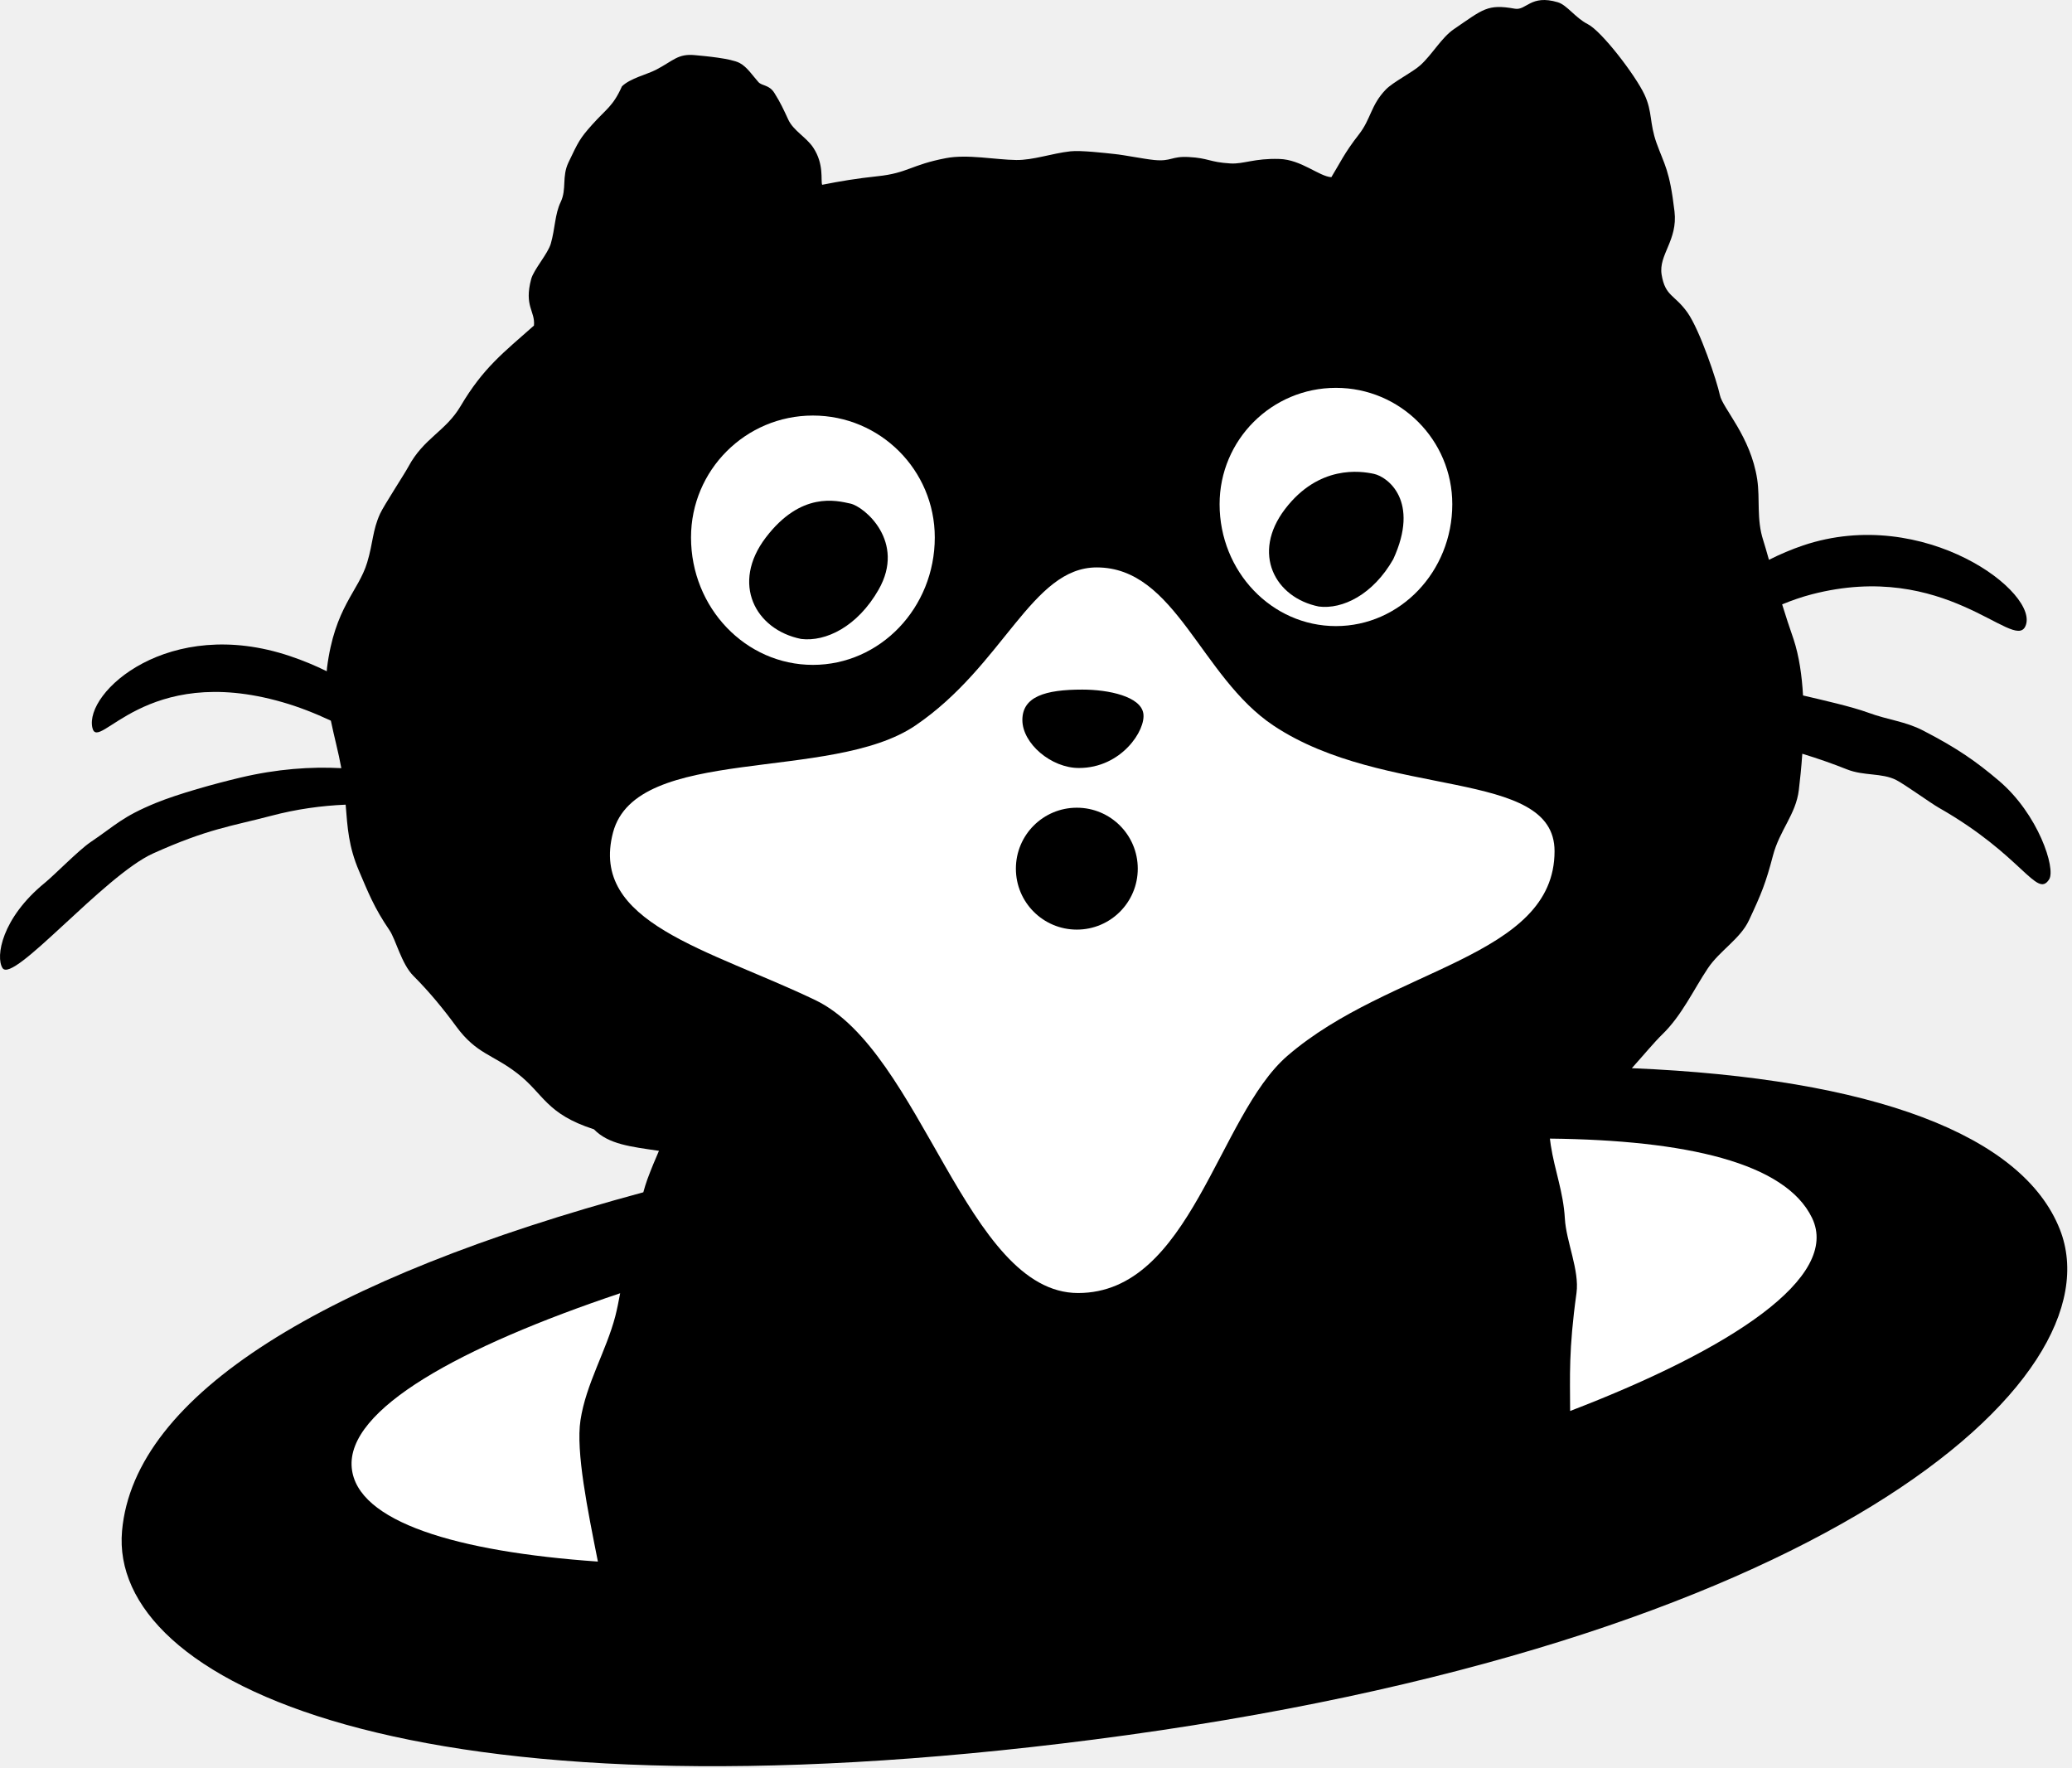
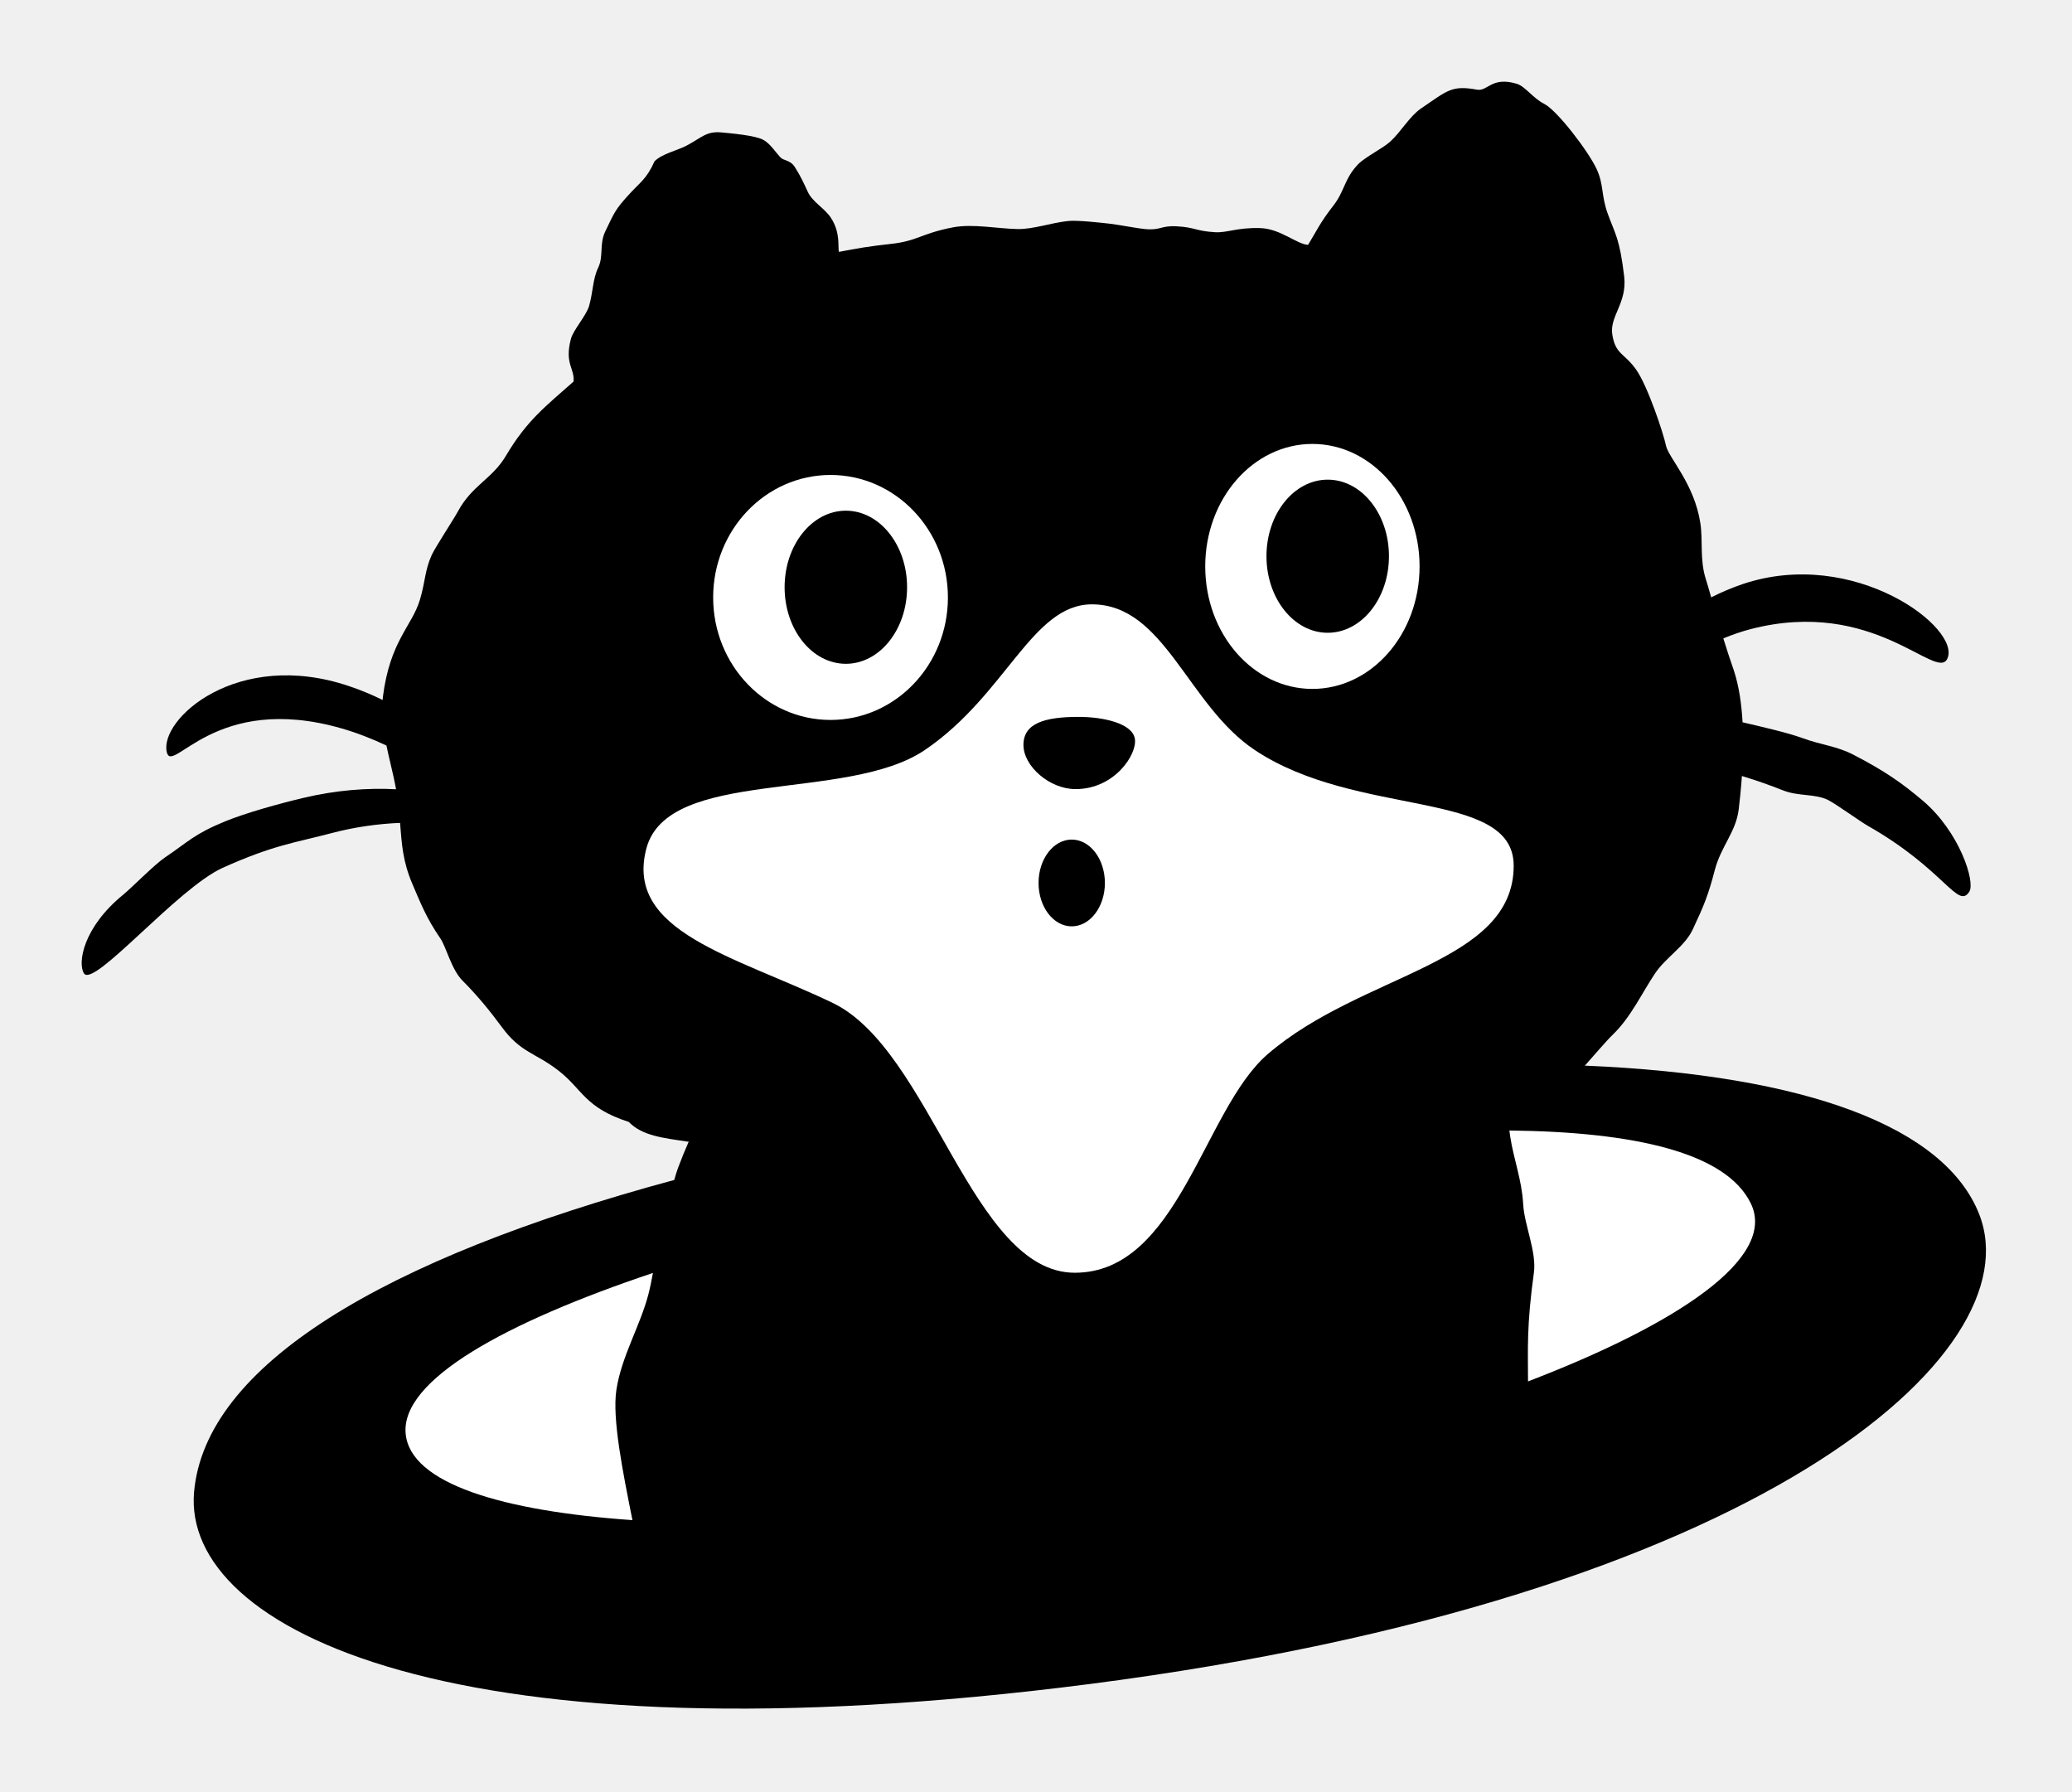
- <svg xmlns="http://www.w3.org/2000/svg" viewBox="0 0 374 319" width="374" height="319">
+ <svg xmlns="http://www.w3.org/2000/svg" viewBox="0 0 406 351" width="406" height="351">
  <style>
@keyframes head-t {
-   0% { transform: translate(193px, 210px) rotate(-3deg) scale(1, 1) translate(-193px, -210px); animation-timing-function: cubic-bezier(0.65, 0, 0.35, 1); }
-   100% { transform: translate(193px, 210px) rotate(0deg) scale(1, 1) translate(-193px, -210px); }
+   0% { transform: translate(209px, 226px) rotate(-3deg) scale(1, 1) translate(-209px, -226px); animation-timing-function: cubic-bezier(0.65, 0, 0.35, 1); }
+   100% { transform: translate(209px, 226px) rotate(0deg) scale(1, 1) translate(-209px, -226px); }
}
@keyframes eye-l-white-s {
-   0% { d: path("M168.73 97C168.73 84.85 158.88 75 146.73 75C134.58 75 124.73 84.85 124.73 97C124.73 109.7 134.58 120 146.73 120C158.88 120 168.73 109.7 168.73 97Z"); }
-   8.333% { d: path("M168.73 97C168.73 84.85 158.88 75 146.73 75C134.58 75 124.73 84.85 124.73 97C124.73 109.7 134.58 120 146.73 120C158.88 120 168.73 109.7 168.73 97Z"); animation-timing-function: cubic-bezier(0.42, 0, 0.58, 1); }
-   100% { d: path("M166.74 102.56C166.74 91.51 157.79 82.56 146.74 82.56C135.69 82.56 126.74 91.51 126.74 102.56C126.74 114.16 135.69 123.56 146.74 123.56C157.79 123.56 166.74 114.16 166.74 102.56Z"); }
+   0% { d: path("M185.74 117.06C185.74 103.81 175.44 93.06 162.74 93.06C150.04 93.06 139.74 103.81 139.74 117.06C139.74 130.31 150.04 141.06 162.74 141.06C175.44 141.06 185.74 130.31 185.74 117.06Z"); }
+   8.333% { d: path("M185.74 117.06C185.74 103.81 175.44 93.06 162.74 93.06C150.04 93.06 139.74 103.81 139.74 117.06C139.74 130.31 150.04 141.06 162.74 141.06C175.44 141.06 185.74 130.31 185.74 117.06Z"); animation-timing-function: cubic-bezier(0.42, 0, 0.58, 1); }
+   100% { d: path("M182.74 118.56C182.74 107.51 173.79 98.56 162.74 98.56C151.69 98.56 142.74 107.51 142.74 118.56C142.74 130.16 151.69 139.56 162.74 139.56C173.79 139.56 182.74 130.16 182.74 118.56Z"); }
}
@keyframes eye-r-white-s {
-   0% { d: path("M262.14 91C262.14 79.4 252.74 70 241.14 70C229.54 70 220.14 79.4 220.14 91C220.14 103.15 229.54 113 241.14 113C252.74 113 262.14 103.15 262.14 91Z"); }
-   8.333% { d: path("M262.14 91C262.14 79.4 252.74 70 241.14 70C229.54 70 220.14 79.4 220.14 91C220.14 103.15 229.54 113 241.14 113C252.74 113 262.14 103.15 262.14 91Z"); animation-timing-function: cubic-bezier(0.42, 0, 0.58, 1); }
-   100% { d: path("M260.16 96.48C260.16 85.99 251.65 77.48 241.16 77.48C230.67 77.48 222.16 85.99 222.16 96.48C222.16 107.53 230.67 116.48 241.16 116.48C251.65 116.48 260.16 107.53 260.16 96.48Z"); }
+   0% { d: path("M278.16 110.98C278.16 97.72 268.76 86.98 257.16 86.98C245.56 86.98 236.16 97.72 236.16 110.98C236.16 124.23 245.56 134.98 257.16 134.98C268.76 134.98 278.16 124.23 278.16 110.98Z"); }
+   8.333% { d: path("M278.16 110.98C278.16 97.72 268.76 86.98 257.16 86.98C245.56 86.98 236.16 97.72 236.16 110.98C236.16 124.23 245.56 134.98 257.16 134.98C268.76 134.98 278.16 124.23 278.16 110.98Z"); animation-timing-function: cubic-bezier(0.42, 0, 0.58, 1); }
+   100% { d: path("M276.16 112.48C276.16 101.99 267.65 93.48 257.16 93.48C246.67 93.48 238.16 101.99 238.16 112.48C238.16 123.53 246.67 132.48 257.16 132.48C267.65 132.48 276.16 123.53 276.16 112.48Z"); }
}
- @keyframes eye-l-pupil-s-normal {
-   0% { opacity: 0; }
-   8.333% { opacity: 0; animation-timing-function: cubic-bezier(0.42, 0, 0.58, 1); }
-   100% { opacity: 1; }
+ @keyframes eye-l-pupil-s {
+   0% { d: path("M177.74 115.06C177.74 106.78 172.37 100.06 165.74 100.06C159.11 100.06 153.74 106.78 153.74 115.06C153.74 123.34 159.11 130.06 165.74 130.06C172.37 130.06 177.74 123.34 177.74 115.06Z"); }
+   8.333% { d: path("M177.74 115.06C177.74 106.78 172.37 100.06 165.74 100.06C159.11 100.06 153.74 106.78 153.74 115.06C153.74 123.34 159.11 130.06 165.74 130.06C172.37 130.06 177.74 123.34 177.74 115.06Z"); animation-timing-function: cubic-bezier(0.42, 0, 0.58, 1); }
+   100% { d: path("M174.94 119.06C174.94 111.77 169.48 105.86 162.74 105.86C156 105.86 150.54 111.77 150.54 119.06C150.54 126.35 156 132.26 162.74 132.26C169.48 132.26 174.94 126.35 174.94 119.06Z"); }
}
- @keyframes eye-r-pupil-s-normal {
-   0% { opacity: 0; }
-   8.333% { opacity: 0; animation-timing-function: cubic-bezier(0.42, 0, 0.58, 1); }
-   100% { opacity: 1; }
+ @keyframes eye-r-pupil-s {
+   0% { d: path("M272.16 108.98C272.16 100.7 266.79 93.98 260.16 93.98C253.53 93.98 248.16 100.7 248.16 108.98C248.16 117.26 253.53 123.98 260.16 123.98C266.79 123.98 272.16 117.26 272.16 108.98Z"); }
+   8.333% { d: path("M272.16 108.98C272.16 100.7 266.79 93.98 260.16 93.98C253.53 93.98 248.16 100.7 248.16 108.98C248.16 117.26 253.53 123.98 260.16 123.98C266.79 123.98 272.16 117.26 272.16 108.98Z"); animation-timing-function: cubic-bezier(0.42, 0, 0.58, 1); }
+   100% { d: path("M269.36 112.98C269.36 105.69 263.9 99.78 257.16 99.78C250.42 99.78 244.96 105.69 244.96 112.98C244.96 120.27 250.42 126.18 257.16 126.18C263.9 126.18 269.36 120.27 269.36 112.98Z"); }
}
@keyframes nose-s {
-   0% { d: path("M194.76 138.61C202.42 138.61 206.88 131.76 206.37 128.74 205.87 125.72 200.2 124.46 195.35 124.46 188.68 124.46 184.54 125.72 184.54 129.95 184.54 134.18 189.74 138.63 194.76 138.61Z"); }
-   8.333% { d: path("M194.76 138.61C202.42 138.61 206.88 131.76 206.37 128.74 205.87 125.72 200.2 124.46 195.35 124.46 188.68 124.46 184.54 125.72 184.54 129.95 184.54 134.18 189.74 138.63 194.76 138.61Z"); animation-timing-function: cubic-bezier(0.42, 0, 0.58, 1); }
-   100% { d: path("M194.76 138.61C202.43 138.61 206.88 131.76 206.37 128.74C205.87 125.72 200.2 124.46 195.35 124.46C188.68 124.46 184.54 125.72 184.54 129.95C184.54 134.18 189.74 138.63 194.76 138.61Z"); }
+   0% { d: path("M210.76 154.61C218.42 154.61 222.88 147.76 222.37 144.74C221.87 141.72 216.2 140.46 211.35 140.46C204.68 140.46 200.54 141.72 200.54 145.95C200.54 150.18 205.74 154.63 210.76 154.61Z"); }
+   8.333% { d: path("M210.76 154.61C218.42 154.61 222.88 147.76 222.37 144.74C221.87 141.72 216.2 140.46 211.35 140.46C204.68 140.46 200.54 141.72 200.54 145.95C200.54 150.18 205.74 154.63 210.76 154.61Z"); animation-timing-function: cubic-bezier(0.42, 0, 0.58, 1); }
+   100% { d: path("M210.76 154.61C218.43 154.61 222.88 147.76 222.37 144.74C221.87 141.72 216.2 140.46 211.35 140.46C204.68 140.46 200.54 141.72 200.54 145.95C200.54 150.18 205.74 154.63 210.76 154.61Z"); }
}
@keyframes mouth-s {
-   0% { d: path("M205.37 156.78C205.37 150.7 200.45 145.78 194.37 145.78C188.29 145.78 183.37 150.7 183.37 156.78C183.37 162.86 188.29 167.78 194.37 167.78C200.45 167.78 205.37 162.86 205.37 156.78Z"); animation-timing-function: cubic-bezier(0.42, 0, 0.58, 1); }
-   100% { d: path("M207.63 154.43C207.63 151.67 201.36 149.43 193.63 149.43C185.9 149.43 179.63 151.67 179.63 154.43C179.63 158.85 185.9 162.43 193.63 162.43C201.36 162.43 207.63 158.85 207.63 154.43Z"); }
+   0% { d: path("M216.5 173C216.5 168.31 213.59 164.5 210 164.5C206.41 164.5 203.5 168.31 203.5 173C203.5 177.69 206.41 181.5 210 181.5C213.59 181.5 216.5 177.69 216.5 173Z"); animation-timing-function: cubic-bezier(0.42, 0, 0.58, 1); }
+   100% { d: path("M223.63 170.43C223.63 167.67 217.36 165.43 209.63 165.43C201.9 165.43 195.63 167.67 195.63 170.43C195.63 174.85 201.9 178.43 209.63 178.43C217.36 178.43 223.63 174.85 223.63 170.43Z"); }
}
</style>
  <g id="body" style="transform-box: view-box; transform-origin: 0px 0px">
-     <path d="M294.55 192.79C296.62 190.49 298.66 188.03 300.03 186.71C303.57 183.29 305.69 178.62 308.28 174.75C310.41 171.57 314.12 169.46 315.69 166.1C317.96 161.26 318.73 159.35 320.02 154.43C321.23 149.82 324.15 147 324.69 142.61C324.91 140.78 325.15 138.52 325.32 136.04C328.17 136.91 330.87 137.86 333.38 138.86C336.45 140.08 339.67 139.46 342.27 140.78C343.75 141.53 348.59 145.01 349.92 145.76C365.1 154.39 367.62 162.29 369.88 158.7C371.1 156.76 367.93 146.95 360.79 140.9C356.71 137.44 353.33 135.06 347.14 131.86C343.91 130.18 340.89 129.98 337.17 128.61C334.25 127.54 328.99 126.35 325.45 125.52C325.25 121.95 324.75 118.43 323.75 115.39C322.99 113.22 322.3 111.08 321.68 109.08C323.47 108.34 325.25 107.73 327.01 107.27C351.19 100.99 363.4 117.53 365.56 113.08C368.44 107.15 347.36 91.08 325.47 98.44C323.34 99.16 321.29 100.04 319.3 101.04C318.84 99.42 318.49 98.2 318.27 97.53C317.02 93.67 317.72 90.1 317.18 86.52C316 78.74 310.95 73.72 310.44 71.3C309.93 68.86 306.85 59.59 304.57 56.38C302.25 53.13 300.58 53.51 299.93 49.59C299.33 45.97 302.87 43.4 302.25 38.15C301.36 30.62 300.46 29.84 299 25.79C297.71 22.16 298.29 20.21 296.84 17.09C295.23 13.63 289.11 5.62 286.58 4.35C284.38 3.24 282.83 0.89 281.19 0.41C276.27 -1.06 275.52 1.94 273.43 1.57C268.47 0.68 267.73 1.65 262.42 5.27C260.19 6.8 258.53 9.82 256.39 11.76C254.99 13.04 251.46 14.79 250.13 16.17C247.4 19.01 247.49 21.44 245.27 24.28C242.62 27.67 241.86 29.46 240.31 31.98C238.09 31.84 234.87 28.8 230.93 28.69C226.41 28.55 224.47 29.64 222.1 29.5C218.25 29.27 218.19 28.53 214.55 28.34C211.42 28.17 211.44 29.18 208.36 28.88C206.51 28.7 202.99 27.98 201.19 27.8C199.51 27.62 195.08 27.1 193.21 27.31C189.82 27.69 186.49 28.92 183.42 28.88C179.68 28.83 174.61 27.8 170.76 28.54C164.38 29.76 163.9 31.23 158.38 31.81C154.63 32.21 151.73 32.69 148.4 33.35C148.1 32.58 148.8 29.67 146.79 26.64C145.56 24.78 143.22 23.59 142.3 21.62C141.44 19.77 140.92 18.59 139.76 16.75C138.83 15.28 137.55 15.53 136.9 14.82C135.91 13.73 134.85 12.06 133.49 11.36C131.87 10.53 127.35 10.13 125.41 9.95C122.35 9.66 121.56 10.95 118.42 12.59C116.79 13.44 113.73 14.13 112.26 15.59C110.63 19.22 109.47 19.61 106.85 22.54C104.7 24.95 104.41 25.53 102.6 29.34C101.38 31.91 102.32 34.12 101.21 36.45C100.14 38.67 100.21 41.24 99.42 43.98C98.88 45.82 96.33 48.67 95.88 50.36C94.56 55.3 96.63 56.13 96.38 58.76C90.92 63.61 87.25 66.34 83.13 73.31C80.42 77.88 76.5 79.05 73.72 84.22C72.98 85.6 69.29 91.23 68.61 92.71C67.22 95.75 67.35 97.98 66.28 101.51C64.71 106.75 60.41 109.54 59.02 120.59C59 120.78 58.99 120.96 58.98 121.15C56.89 120.12 54.69 119.2 52.36 118.42C30.47 111.05 15.18 124.95 16.68 131.37C17.75 135.94 26.07 119.55 50.97 126.73C53.94 127.58 56.88 128.74 59.72 130.07C60.32 132.98 61.1 135.81 61.61 138.64C56.08 138.35 49.99 138.78 43.41 140.34C38.77 141.44 32.2 143.26 28.11 144.93C22.02 147.43 20.91 148.91 16.33 152C14.24 153.41 9.82 157.93 8.09 159.34C0.28 165.72 -0.82 172.69 0.45 174.71C2.32 177.68 18.79 158.02 27.64 154.03C37.61 149.55 41.7 149.15 48.91 147.25C53.55 146.02 58.09 145.41 62.39 145.23C62.73 149.42 62.91 152.77 64.81 157.21C66.39 160.89 67.5 163.81 70.3 167.89C71.44 169.55 72.46 173.98 74.63 176.14C77.48 178.99 80.01 182.07 82.35 185.26C86.02 190.25 88.86 190.24 93.36 193.71C98.19 197.43 98.5 201.01 107.2 203.82C109.87 206.55 113.84 206.95 118.94 207.71C118.23 209.33 117.53 211.02 116.85 212.85C116.58 213.58 116.35 214.37 116.12 215.19C58.78 230.67 24.22 251.64 22.03 276.31C19.62 303.4 73.69 329.91 197.53 313.95C328.58 297.05 382.57 249.21 371.81 221.89C365.1 204.87 338.19 194.63 294.55 192.79Z" fill="#000000" />
+     <path d="M310.55 208.79C266 220 180 231 134.94 223.71C134.23 225.33 133.53 227.02 132.85 228.85C132.58 229.58 132.35 230.37 132.12 231.19C74.78 246.67 40.22 267.64 38.03 292.31C35.62 319.4 89.69 345.91 213.53 329.95C344.58 313.05 398.57 265.21 387.81 237.89C381.1 220.87 354.19 210.63 310.55 208.79Z" fill="#000000" />
    <g id="head" style="transform-box: view-box; transform-origin: 0px 0px; animation: head-t 0.4s linear 1 forwards">
+       <path d="M310.55 208.79C312.62 206.49 314.66 204.03 316.03 202.71C319.57 199.29 321.69 194.62 324.28 190.75C326.41 187.57 330.12 185.46 331.69 182.1C333.96 177.26 334.73 175.35 336.02 170.43C337.23 165.82 340.15 163 340.69 158.61C340.91 156.78 341.15 154.52 341.32 152.04C344.17 152.91 346.87 153.86 349.38 154.86C352.45 156.08 355.67 155.46 358.27 156.78C359.75 157.53 364.59 161.01 365.92 161.76C381.1 170.39 383.62 178.29 385.88 174.7C387.1 172.76 383.93 162.95 376.79 156.9C372.71 153.44 369.33 151.06 363.14 147.86C359.91 146.18 356.89 145.98 353.17 144.61C350.25 143.54 344.99 142.35 341.45 141.52C341.25 137.95 340.75 134.43 339.75 131.39C338.99 129.22 338.3 127.08 337.68 125.08C339.47 124.34 341.25 123.73 343.01 123.27C367.19 116.99 379.4 133.53 381.56 129.08C384.44 123.15 363.36 107.08 341.47 114.44C339.34 115.16 337.29 116.04 335.3 117.04C334.84 115.42 334.49 114.2 334.27 113.53C333.02 109.67 333.72 106.1 333.18 102.52C332 94.74 326.95 89.72 326.44 87.3C325.93 84.86 322.85 75.59 320.57 72.38C318.25 69.13 316.58 69.51 315.93 65.59C296 61 269 39 256.31 47.98C254.09 47.84 250.87 44.8 246.93 44.69C242.41 44.55 240.47 45.64 238.1 45.5C234.25 45.27 234.19 44.53 230.55 44.34C227.42 44.17 227.44 45.18 224.36 44.88C222.51 44.7 218.99 43.98 217.19 43.8C215.51 43.62 211.08 43.1 209.21 43.31C205.82 43.69 202.49 44.92 199.42 44.88C195.68 44.83 190.61 43.8 186.76 44.54C180.38 45.76 179.9 47.23 174.38 47.81C170.63 48.21 167.73 48.69 164.4 49.35C156 47 127 65 112.38 74.76C106.92 79.61 103.25 82.34 99.13 89.31C96.42 93.88 92.5 95.05 89.72 100.22C88.98 101.6 85.29 107.23 84.61 108.71C83.22 111.75 83.35 113.98 82.28 117.51C80.71 122.75 76.41 125.54 75.02 136.59C75 136.78 74.99 136.96 74.98 137.15C72.89 136.12 70.69 135.2 68.36 134.42C46.47 127.05 31.18 140.95 32.68 147.37C33.75 151.94 42.07 135.55 66.97 142.73C69.94 143.58 72.88 144.74 75.72 146.07C76.32 148.98 77.1 151.81 77.61 154.64C72.08 154.35 65.99 154.78 59.41 156.34C54.77 157.44 48.2 159.26 44.11 160.93C38.02 163.43 36.91 164.91 32.33 168C30.24 169.41 25.82 173.93 24.09 175.34C16.28 181.72 15.18 188.69 16.45 190.71C18.32 193.68 34.79 174.02 43.64 170.03C53.61 165.55 57.7 165.15 64.91 163.25C69.55 162.02 74.09 161.41 78.39 161.23C78.73 165.42 78.91 168.77 80.81 173.21C82.39 176.89 83.5 179.81 86.3 183.89C87.44 185.55 88.46 189.98 90.63 192.14C93.48 194.99 96.01 198.07 98.35 201.26C102.02 206.25 104.86 206.24 109.36 209.71C114.19 213.43 114.5 217.01 123.2 219.82C125.87 222.55 129.84 222.95 134.94 223.71C153 231 164 259 210 259C252 259 282 235 310.55 208.79Z" fill="#000000" />
+       <g id="ear-l" style="transform-box: view-box; transform-origin: 0px 0px">
+         <path d="M164.4 49.35C164.1 48.58 164.8 45.67 162.79 42.64C161.56 40.78 159.22 39.59 158.3 37.62C157.44 35.77 156.92 34.59 155.76 32.75C154.83 31.28 153.55 31.53 152.9 30.82C151.91 29.73 150.85 28.06 149.49 27.36C147.87 26.53 143.35 26.13 141.41 25.95C138.35 25.66 137.56 26.95 134.42 28.59C132.79 29.44 129.73 30.13 128.26 31.59C126.63 35.22 125.47 35.61 122.85 38.54C120.7 40.95 120.41 41.53 118.6 45.34C117.38 47.91 118.32 50.12 117.21 52.45C116.14 54.67 116.21 57.24 115.42 59.98C114.88 61.82 112.33 64.67 111.88 66.36C110.56 71.3 112.63 72.13 112.38 74.76C128 90 156 81 164.4 49.35Z" fill="#000000" />
+       </g>
+       <g id="ear-r" style="transform-box: view-box; transform-origin: 0px 0px">
+         <path d="M315.93 65.59C315.33 61.97 318.87 59.4 318.25 54.15C317.36 46.62 316.46 45.84 315 41.79C313.71 38.16 314.29 36.21 312.84 33.09C311.23 29.63 305.11 21.62 302.58 20.35C300.38 19.24 298.83 16.89 297.19 16.41C292.27 14.94 291.52 17.94 289.43 17.57C284.47 16.68 283.73 17.65 278.42 21.27C276.19 22.8 274.53 25.82 272.39 27.76C270.99 29.04 267.46 30.79 266.13 32.17C263.4 35.01 263.49 37.44 261.27 40.28C258.62 43.67 257.86 45.46 256.31 47.98C273 70 294 84 315.93 65.59Z" fill="#000000" />
+       </g>
      <g id="face" style="transform-box: view-box; transform-origin: 0px 0px">
-         <path d="M229.86 130.95C216.68 122.17 212.23 102.41 197.96 102.41C186.21 102.41 181.17 120.13 165.22 130.95C150.04 141.26 114.85 134.31 110.65 150.26C106.36 166.58 127.81 171.25 147.12 180.48C166.43 189.72 174.45 233.37 194.6 233.37C214.91 233.37 219.8 201.42 232.38 190.56C250.85 174.61 280.6 172.93 280.6 153.62C280.6 138.51 250.01 144.38 229.86 130.95Z" fill="#ffffff" />
+         <path d="M245.86 146.95C232.68 138.17 228.23 118.41 213.96 118.41C202.21 118.41 197.17 136.13 181.22 146.95C166.04 157.26 130.85 150.31 126.65 166.26C122.36 182.58 143.81 187.25 163.12 196.48C182.43 205.72 190.45 249.37 210.6 249.37C230.91 249.37 235.8 217.42 248.38 206.56C266.85 190.61 296.6 188.93 296.6 169.62C296.6 154.51 266.01 160.38 245.86 146.95Z" fill="#ffffff" />
      </g>
      <g id="eye-l-white" style="transform-box: view-box; transform-origin: 0px 0px">
-         <path d="M168.73 97C168.73 84.85 158.88 75 146.73 75C134.58 75 124.73 84.85 124.73 97C124.73 109.7 134.58 120 146.73 120C158.88 120 168.73 109.7 168.73 97Z" fill="#ffffff" style="animation: eye-l-white-s 0.4s linear 1 forwards" />
+         <path d="M185.74 117.06C185.74 103.81 175.44 93.06 162.74 93.06C150.04 93.06 139.74 103.81 139.74 117.06C139.74 130.31 150.04 141.06 162.74 141.06C175.44 141.06 185.74 130.31 185.74 117.06Z" fill="#ffffff" style="animation: eye-l-white-s 0.4s linear 1 forwards" />
      </g>
      <g id="eye-r-white" style="transform-box: view-box; transform-origin: 0px 0px">
-         <path d="M262.14 91C262.14 79.4 252.74 70 241.14 70C229.54 70 220.14 79.4 220.14 91C220.14 103.15 229.54 113 241.14 113C252.74 113 262.14 103.15 262.14 91Z" fill="#ffffff" style="animation: eye-r-white-s 0.4s linear 1 forwards" />
+         <path d="M278.16 110.98C278.16 97.72 268.76 86.98 257.16 86.98C245.56 86.98 236.16 97.72 236.16 110.98C236.16 124.23 245.56 134.98 257.16 134.98C268.76 134.98 278.16 124.23 278.16 110.98Z" fill="#ffffff" style="animation: eye-r-white-s 0.4s linear 1 forwards" />
      </g>
      <g id="tear-l" style="transform-box: view-box; transform-origin: 0px 0px" />
      <g id="tear-r" style="transform-box: view-box; transform-origin: 0px 0px" />
      <g id="eye-l-pupil" style="transform-box: view-box; transform-origin: 0px 0px">
-         <path d="M144.6 115.32C149.05 115.87 154.77 113.1 158.58 106.44C163.55 97.76 156.04 91.45 153.5 90.89C150.95 90.33 144.6 88.67 138.24 97C131.89 105.33 136.33 113.65 144.6 115.32Z" fill="#000000" style="animation: eye-l-pupil-s-normal 0.4s linear 1 forwards" />
+         <path d="M177.74 115.06C177.74 106.78 172.37 100.06 165.74 100.06C159.11 100.06 153.74 106.78 153.74 115.06C153.74 123.34 159.11 130.06 165.74 130.06C172.37 130.06 177.74 123.34 177.74 115.06Z" fill="#000000" style="animation: eye-l-pupil-s 0.4s linear 1 forwards" />
      </g>
      <g id="eye-r-pupil" style="transform-box: view-box; transform-origin: 0px 0px">
-         <path d="M238.05 109.47C242.32 110.01 247.82 107.34 251.48 100.94C256.35 90.38 250.45 86.06 248.01 85.53C245.57 84.99 238.05 83.89 231.95 91.88C225.85 99.88 230.12 107.87 238.05 109.47Z" fill="#000000" style="animation: eye-r-pupil-s-normal 0.4s linear 1 forwards" />
+         <path d="M272.16 108.98C272.16 100.7 266.79 93.98 260.16 93.98C253.53 93.98 248.16 100.7 248.16 108.98C248.16 117.26 253.53 123.98 260.16 123.98C266.79 123.98 272.16 117.26 272.16 108.98Z" fill="#000000" style="animation: eye-r-pupil-s 0.4s linear 1 forwards" />
      </g>
      <g id="nose" style="transform-box: view-box; transform-origin: 0px 0px">
-         <path d="M194.76 138.61C202.42 138.61 206.88 131.76 206.37 128.74 205.87 125.72 200.2 124.46 195.35 124.46 188.68 124.46 184.54 125.72 184.54 129.95 184.54 134.18 189.74 138.63 194.76 138.61Z" fill="#000000" style="animation: nose-s 0.4s linear 1 forwards" />
+         <path d="M210.76 154.61C218.42 154.61 222.88 147.76 222.37 144.74C221.87 141.72 216.2 140.46 211.35 140.46C204.68 140.46 200.54 141.72 200.54 145.95C200.54 150.18 205.74 154.63 210.76 154.61Z" fill="#000000" style="animation: nose-s 0.4s linear 1 forwards" />
      </g>
      <g id="mouth" style="transform-box: view-box; transform-origin: 0px 0px">
-         <path d="M205.37 156.78C205.37 150.7 200.45 145.78 194.37 145.78C188.29 145.78 183.37 150.7 183.37 156.78C183.37 162.86 188.29 167.78 194.37 167.78C200.45 167.78 205.37 162.86 205.37 156.78Z" fill="#000000" style="animation: mouth-s 0.4s linear 1 forwards" />
+         <path d="M216.5 173C216.5 168.31 213.59 164.5 210 164.5C206.41 164.5 203.5 168.31 203.5 173C203.5 177.69 206.41 181.5 210 181.5C213.59 181.5 216.5 177.69 216.5 173Z" fill="#000000" style="animation: mouth-s 0.4s linear 1 forwards" />
      </g>
    </g>
    <g id="ring-gap-l" style="transform-box: view-box; transform-origin: 0px 0px">
-       <path d="M63.49 264.92C64.4 274.67 82.44 280.06 107.92 281.84C106.09 272.62 103.91 261.97 104.78 256.31C105.78 249.74 109.43 243.82 111.06 237.57C111.39 236.28 111.67 234.86 111.94 233.41C83.11 243.08 62.49 254.34 63.49 264.92Z" fill="#ffffff" />
+       <path d="M79.49 280.92C80.4 290.67 98.44 296.06 123.92 297.84C122.09 288.62 119.91 277.97 120.78 272.31C121.78 265.74 125.43 259.82 127.06 253.57C127.39 252.28 127.67 250.86 127.94 249.41C99.11 259.08 78.49 270.34 79.49 280.92Z" fill="#ffffff" />
    </g>
    <g id="ring-gap-r" style="transform-box: view-box; transform-origin: 0px 0px">
-       <path d="M279.76 205.5C279.81 205.91 279.86 206.31 279.92 206.7C280.63 211.27 282.19 215.14 282.46 219.92C282.69 224.08 285.12 229.26 284.56 233.37C283.12 243.74 283.4 248.41 283.41 254.66C312.66 243.44 332.22 230.49 327.08 219.82C322.27 209.84 304.32 205.77 279.76 205.5Z" fill="#ffffff" />
+       <path d="M295.76 221.5C295.81 221.91 295.86 222.31 295.92 222.7C296.63 227.27 298.19 231.14 298.46 235.92C298.69 240.08 301.12 245.26 300.56 249.37C299.12 259.74 299.4 264.41 299.41 270.66C328.66 259.44 348.22 246.49 343.08 235.82C338.27 225.84 320.32 221.77 295.76 221.5Z" fill="#ffffff" />
    </g>
  </g>
</svg>
